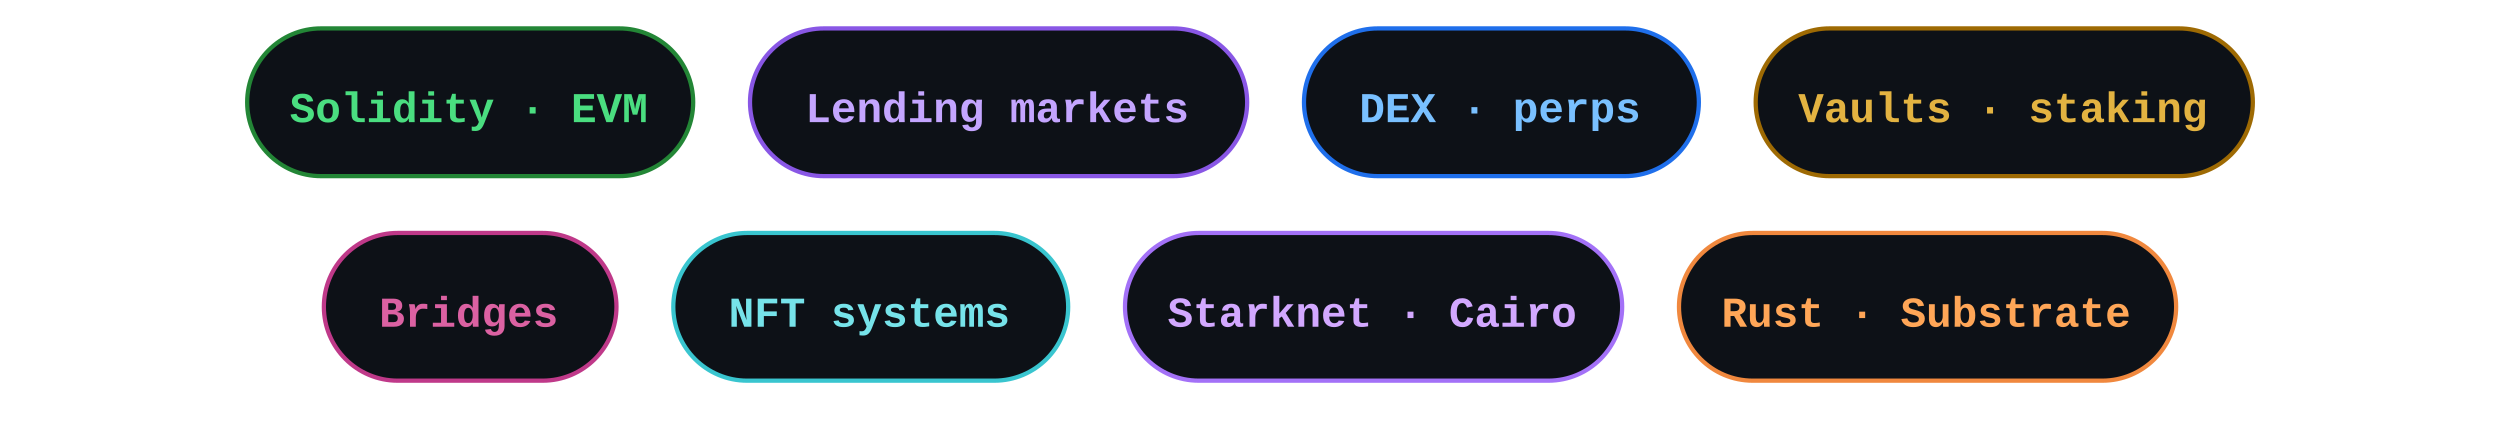
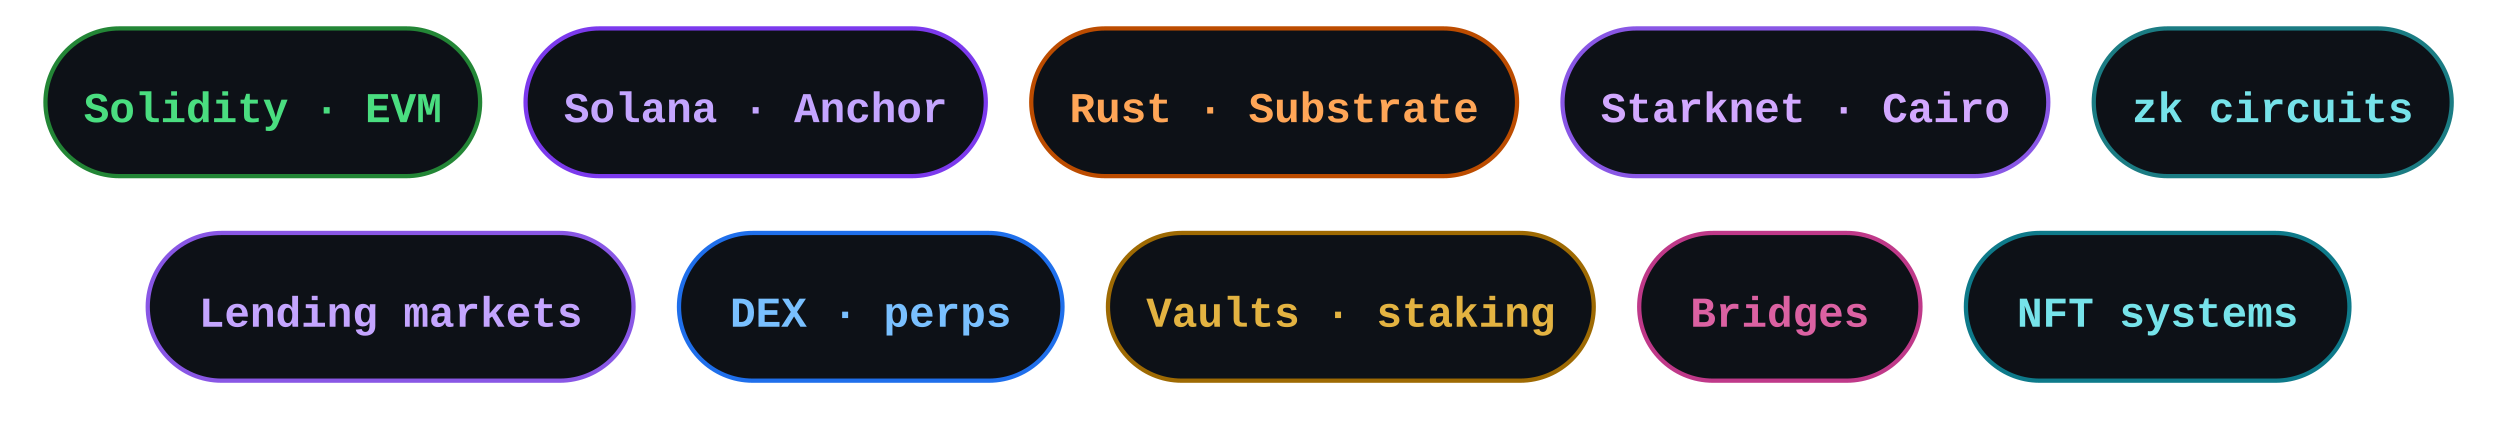
<svg xmlns="http://www.w3.org/2000/svg" width="880" height="150" viewBox="0 0 880 150" font-family="ui-monospace,SFMono-Regular,'SF Mono',Menlo,Consolas,'Liberation Mono',monospace">
-   <rect x="87" y="10" width="157" height="52" rx="26" fill="#0d1117" stroke="#238636" stroke-width="1.5" />
-   <text x="165" y="43" font-size="15" font-weight="700" fill="#4ade80" text-anchor="middle">Solidity · EVM</text>
-   <rect x="264" y="10" width="175" height="52" rx="26" fill="#0d1117" stroke="#8957e5" stroke-width="1.5" />
-   <text x="351" y="43" font-size="15" font-weight="700" fill="#c4a5ff" text-anchor="middle">Lending markets</text>
-   <rect x="459" y="10" width="139" height="52" rx="26" fill="#0d1117" stroke="#1f6feb" stroke-width="1.5" />
-   <text x="528" y="43" font-size="15" font-weight="700" fill="#79c0ff" text-anchor="middle">DEX · perps</text>
-   <rect x="618" y="10" width="175" height="52" rx="26" fill="#0d1117" stroke="#9e6a03" stroke-width="1.5" />
-   <text x="705" y="43" font-size="15" font-weight="700" fill="#e3b341" text-anchor="middle">Vaults · staking</text>
-   <rect x="114" y="82" width="103" height="52" rx="26" fill="#0d1117" stroke="#bf3989" stroke-width="1.5" />
-   <text x="165" y="115" font-size="15" font-weight="700" fill="#db61a2" text-anchor="middle">Bridges</text>
-   <rect x="237" y="82" width="139" height="52" rx="26" fill="#0d1117" stroke="#39c5cf" stroke-width="1.5" />
-   <text x="306" y="115" font-size="15" font-weight="700" fill="#76e3ea" text-anchor="middle">NFT systems</text>
-   <rect x="396" y="82" width="175" height="52" rx="26" fill="#0d1117" stroke="#a371f7" stroke-width="1.5" />
-   <text x="483" y="115" font-size="15" font-weight="700" fill="#d2a8ff" text-anchor="middle">Starknet · Cairo</text>
-   <rect x="591" y="82" width="175" height="52" rx="26" fill="#0d1117" stroke="#f0883e" stroke-width="1.5" />
-   <text x="678" y="115" font-size="15" font-weight="700" fill="#ffa657" text-anchor="middle">Rust · Substrate</text>
+   <rect x="16" y="10" width="153" height="52" rx="26" fill="#0d1117" stroke="#238636" stroke-width="1.5" />
+   <text x="92.5" y="43" font-size="15" font-weight="700" fill="#4ade80" text-anchor="middle">Solidity · EVM</text>
+   <rect x="185" y="10" width="162" height="52" rx="26" fill="#0d1117" stroke="#7c3aed" stroke-width="1.5" />
+   <text x="266" y="43" font-size="15" font-weight="700" fill="#c4a5ff" text-anchor="middle">Solana · Anchor</text>
+   <rect x="363" y="10" width="171" height="52" rx="26" fill="#0d1117" stroke="#bc4c00" stroke-width="1.5" />
+   <text x="448.5" y="43" font-size="15" font-weight="700" fill="#ffa657" text-anchor="middle">Rust · Substrate</text>
+   <rect x="550" y="10" width="171" height="52" rx="26" fill="#0d1117" stroke="#8957e5" stroke-width="1.5" />
+   <text x="635.5" y="43" font-size="15" font-weight="700" fill="#d2a8ff" text-anchor="middle">Starknet · Cairo</text>
+   <rect x="737" y="10" width="126" height="52" rx="26" fill="#0d1117" stroke="#1b7c83" stroke-width="1.5" />
+   <text x="800" y="43" font-size="15" font-weight="700" fill="#76e3ea" text-anchor="middle">zk circuits</text>
+   <rect x="52" y="82" width="171" height="52" rx="26" fill="#0d1117" stroke="#8957e5" stroke-width="1.5" />
+   <text x="137.5" y="115" font-size="15" font-weight="700" fill="#c4a5ff" text-anchor="middle">Lending markets</text>
+   <rect x="239" y="82" width="135" height="52" rx="26" fill="#0d1117" stroke="#1f6feb" stroke-width="1.5" />
+   <text x="306.5" y="115" font-size="15" font-weight="700" fill="#79c0ff" text-anchor="middle">DEX · perps</text>
+   <rect x="390" y="82" width="171" height="52" rx="26" fill="#0d1117" stroke="#9e6a03" stroke-width="1.5" />
+   <text x="475.5" y="115" font-size="15" font-weight="700" fill="#e3b341" text-anchor="middle">Vaults · staking</text>
+   <rect x="577" y="82" width="99" height="52" rx="26" fill="#0d1117" stroke="#bf3989" stroke-width="1.5" />
+   <text x="626.5" y="115" font-size="15" font-weight="700" fill="#db61a2" text-anchor="middle">Bridges</text>
+   <rect x="692" y="82" width="135" height="52" rx="26" fill="#0d1117" stroke="#0e7a8a" stroke-width="1.5" />
+   <text x="759.5" y="115" font-size="15" font-weight="700" fill="#76e3ea" text-anchor="middle">NFT systems</text>
</svg>
